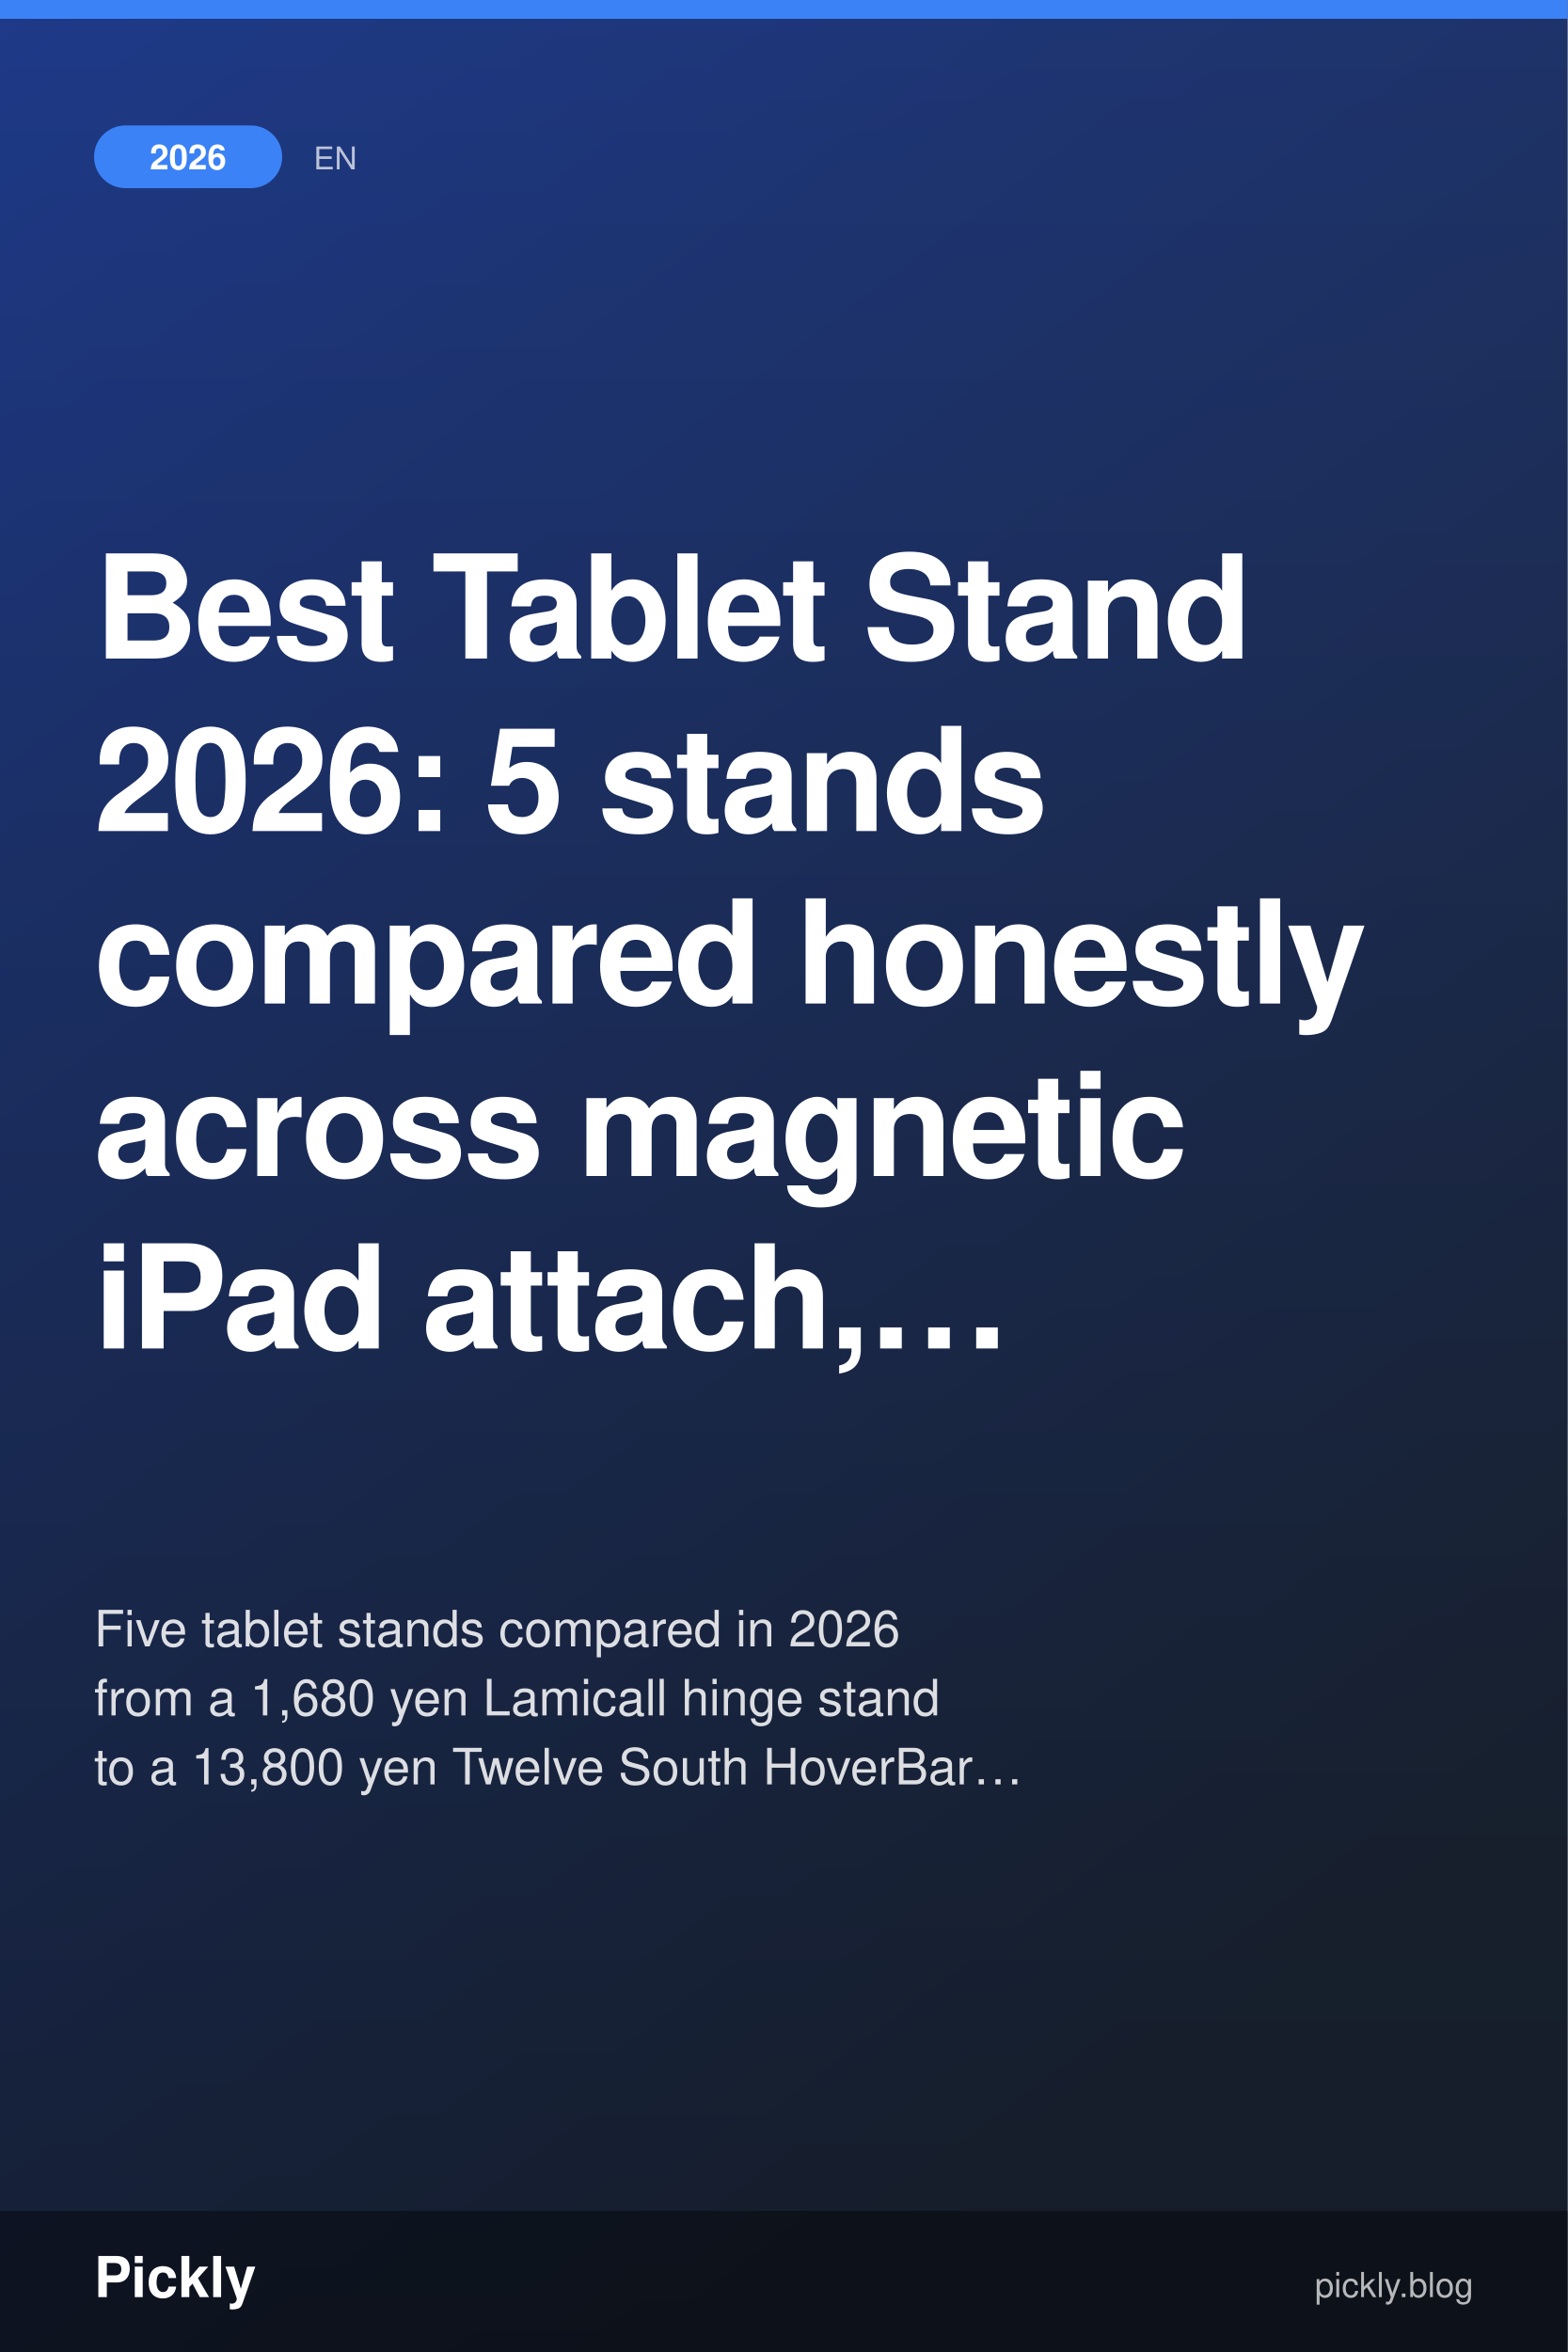
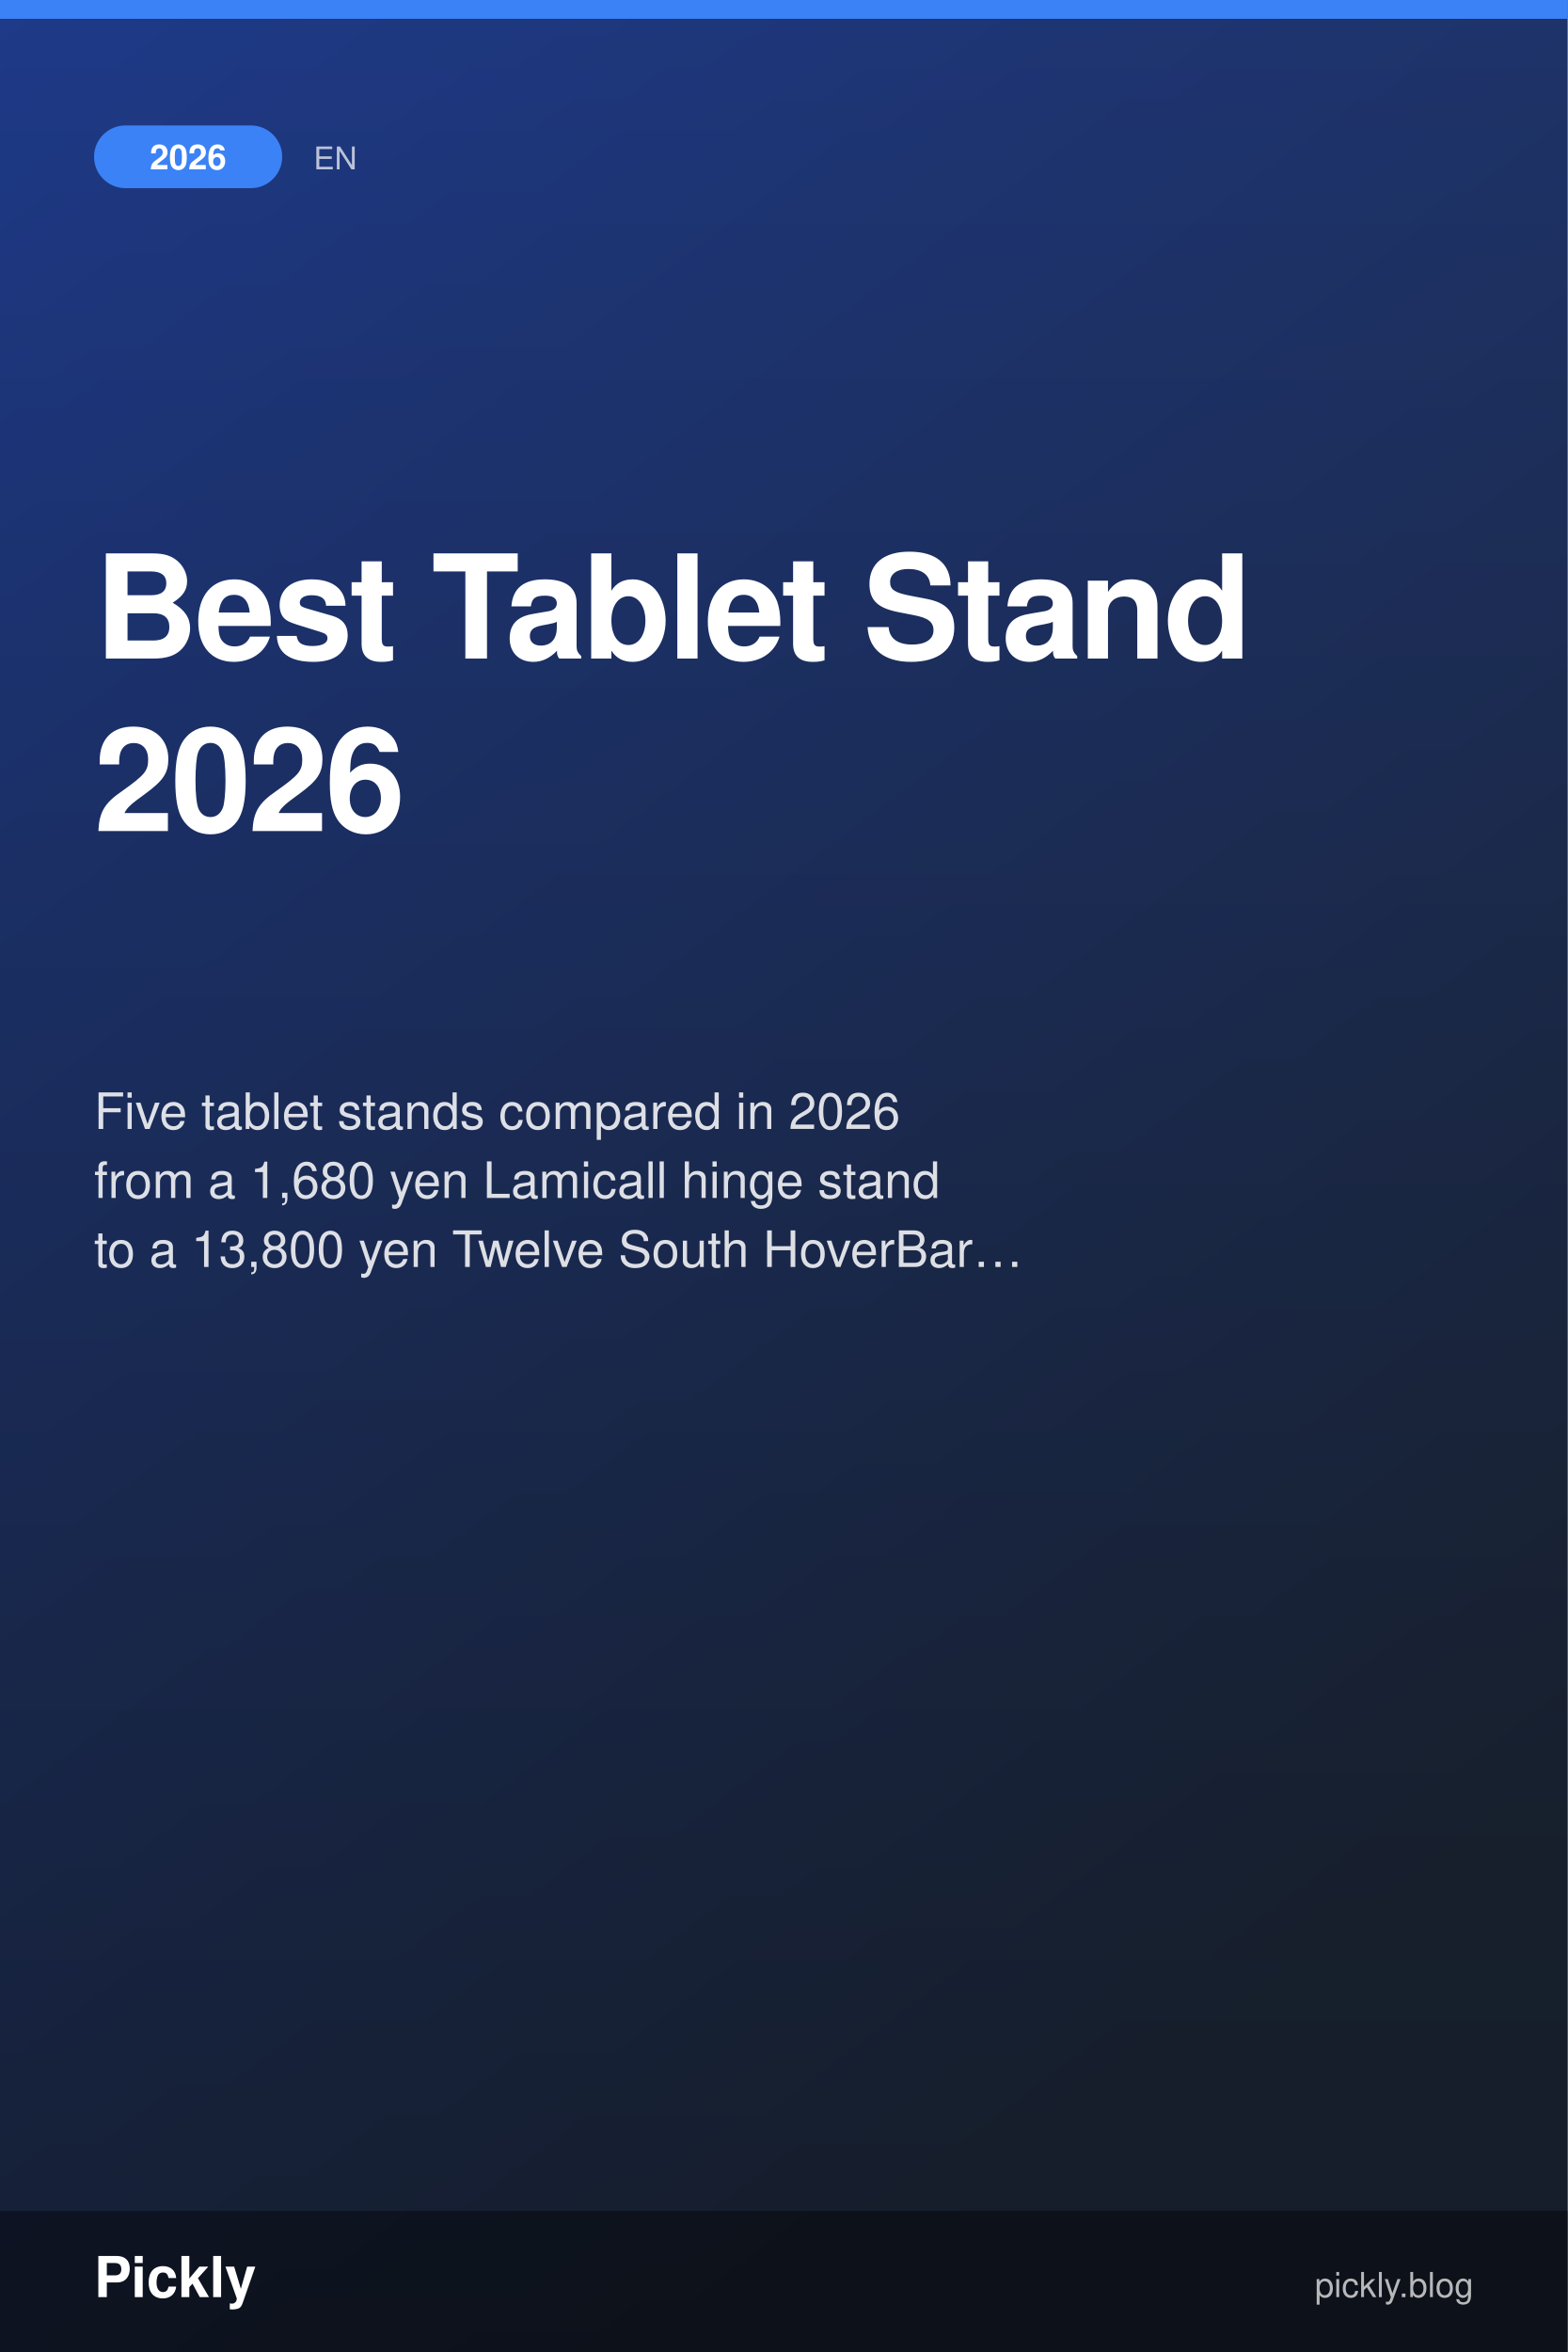
<svg xmlns="http://www.w3.org/2000/svg" width="1000" height="1500" viewBox="0 0 1000 1500">
  <defs>
    <linearGradient id="bg" x1="0" y1="0" x2="0.5" y2="1">
      <stop offset="0" stop-color="#1e3a8a" />
      <stop offset="1" stop-color="#1e293b" />
    </linearGradient>
    <linearGradient id="overlay" x1="0" y1="0" x2="0" y2="1">
      <stop offset="0" stop-color="rgba(0,0,0,0)" />
      <stop offset="1" stop-color="rgba(0,0,0,0.3)" />
    </linearGradient>
  </defs>
  <rect width="1000" height="1500" fill="url(#bg)" />
  <rect width="1000" height="1500" fill="url(#overlay)" />
  <rect x="0" y="0" width="1000" height="12" fill="#3b82f6" />
  <rect x="60" y="80" width="120" height="40" rx="20" fill="#3b82f6" />
  <text x="120" y="108" font-family="'Helvetica Neue', Helvetica, Arial, 'Hiragino Sans GB', 'Hiragino Sans', 'PingFang SC', 'PingFang TC', 'Apple SD Gothic Neo', 'Kohinoor Devanagari', 'Devanagari Sangam MN', 'Geeza Pro', 'SF Arabic', Thonburi, 'Sukhumvit Set', 'Arial Unicode MS', sans-serif" font-size="22" fill="#ffffff" font-weight="700" text-anchor="middle">2026</text>
  <text x="200" y="108" font-family="'Helvetica Neue', Helvetica, Arial, 'Hiragino Sans GB', 'Hiragino Sans', 'PingFang SC', 'PingFang TC', 'Apple SD Gothic Neo', 'Kohinoor Devanagari', 'Devanagari Sangam MN', 'Geeza Pro', 'SF Arabic', Thonburi, 'Sukhumvit Set', 'Arial Unicode MS', sans-serif" font-size="20" fill="rgba(255,255,255,0.7)" font-weight="500">EN</text>
  <text x="60" y="420" font-family="'Helvetica Neue', Helvetica, Arial, 'Hiragino Sans GB', 'Hiragino Sans', 'PingFang SC', 'PingFang TC', 'Apple SD Gothic Neo', 'Kohinoor Devanagari', 'Devanagari Sangam MN', 'Geeza Pro', 'SF Arabic', Thonburi, 'Sukhumvit Set', 'Arial Unicode MS', sans-serif" font-size="92" fill="#ffffff" font-weight="900" letter-spacing="-2" text-anchor="start">Best Tablet Stand</text>
-   <text x="60" y="530" font-family="'Helvetica Neue', Helvetica, Arial, 'Hiragino Sans GB', 'Hiragino Sans', 'PingFang SC', 'PingFang TC', 'Apple SD Gothic Neo', 'Kohinoor Devanagari', 'Devanagari Sangam MN', 'Geeza Pro', 'SF Arabic', Thonburi, 'Sukhumvit Set', 'Arial Unicode MS', sans-serif" font-size="92" fill="#ffffff" font-weight="900" letter-spacing="-2" text-anchor="start">2026: 5 stands</text>
-   <text x="60" y="640" font-family="'Helvetica Neue', Helvetica, Arial, 'Hiragino Sans GB', 'Hiragino Sans', 'PingFang SC', 'PingFang TC', 'Apple SD Gothic Neo', 'Kohinoor Devanagari', 'Devanagari Sangam MN', 'Geeza Pro', 'SF Arabic', Thonburi, 'Sukhumvit Set', 'Arial Unicode MS', sans-serif" font-size="92" fill="#ffffff" font-weight="900" letter-spacing="-2" text-anchor="start">compared honestly</text>
-   <text x="60" y="750" font-family="'Helvetica Neue', Helvetica, Arial, 'Hiragino Sans GB', 'Hiragino Sans', 'PingFang SC', 'PingFang TC', 'Apple SD Gothic Neo', 'Kohinoor Devanagari', 'Devanagari Sangam MN', 'Geeza Pro', 'SF Arabic', Thonburi, 'Sukhumvit Set', 'Arial Unicode MS', sans-serif" font-size="92" fill="#ffffff" font-weight="900" letter-spacing="-2" text-anchor="start">across magnetic</text>
-   <text x="60" y="860" font-family="'Helvetica Neue', Helvetica, Arial, 'Hiragino Sans GB', 'Hiragino Sans', 'PingFang SC', 'PingFang TC', 'Apple SD Gothic Neo', 'Kohinoor Devanagari', 'Devanagari Sangam MN', 'Geeza Pro', 'SF Arabic', Thonburi, 'Sukhumvit Set', 'Arial Unicode MS', sans-serif" font-size="92" fill="#ffffff" font-weight="900" letter-spacing="-2" text-anchor="start">iPad attach,…</text>
-   <text x="60" y="1050" font-family="'Helvetica Neue', Helvetica, Arial, 'Hiragino Sans GB', 'Hiragino Sans', 'PingFang SC', 'PingFang TC', 'Apple SD Gothic Neo', 'Kohinoor Devanagari', 'Devanagari Sangam MN', 'Geeza Pro', 'SF Arabic', Thonburi, 'Sukhumvit Set', 'Arial Unicode MS', sans-serif" font-size="32" fill="rgba(255,255,255,0.85)" font-weight="400" text-anchor="start">Five tablet stands compared in 2026</text>
-   <text x="60" y="1094" font-family="'Helvetica Neue', Helvetica, Arial, 'Hiragino Sans GB', 'Hiragino Sans', 'PingFang SC', 'PingFang TC', 'Apple SD Gothic Neo', 'Kohinoor Devanagari', 'Devanagari Sangam MN', 'Geeza Pro', 'SF Arabic', Thonburi, 'Sukhumvit Set', 'Arial Unicode MS', sans-serif" font-size="32" fill="rgba(255,255,255,0.85)" font-weight="400" text-anchor="start">from a 1,680 yen Lamicall hinge stand</text>
-   <text x="60" y="1138" font-family="'Helvetica Neue', Helvetica, Arial, 'Hiragino Sans GB', 'Hiragino Sans', 'PingFang SC', 'PingFang TC', 'Apple SD Gothic Neo', 'Kohinoor Devanagari', 'Devanagari Sangam MN', 'Geeza Pro', 'SF Arabic', Thonburi, 'Sukhumvit Set', 'Arial Unicode MS', sans-serif" font-size="32" fill="rgba(255,255,255,0.85)" font-weight="400" text-anchor="start">to a 13,800 yen Twelve South HoverBar…</text>
+   <text x="60" y="530" font-family="'Helvetica Neue', Helvetica, Arial, 'Hiragino Sans GB', 'Hiragino Sans', 'PingFang SC', 'PingFang TC', 'Apple SD Gothic Neo', 'Kohinoor Devanagari', 'Devanagari Sangam MN', 'Geeza Pro', 'SF Arabic', Thonburi, 'Sukhumvit Set', 'Arial Unicode MS', sans-serif" font-size="92" fill="#ffffff" font-weight="900" letter-spacing="-2" text-anchor="start">2026</text>
+   <text x="60" y="720" font-family="'Helvetica Neue', Helvetica, Arial, 'Hiragino Sans GB', 'Hiragino Sans', 'PingFang SC', 'PingFang TC', 'Apple SD Gothic Neo', 'Kohinoor Devanagari', 'Devanagari Sangam MN', 'Geeza Pro', 'SF Arabic', Thonburi, 'Sukhumvit Set', 'Arial Unicode MS', sans-serif" font-size="32" fill="rgba(255,255,255,0.85)" font-weight="400" text-anchor="start">Five tablet stands compared in 2026</text>
+   <text x="60" y="764" font-family="'Helvetica Neue', Helvetica, Arial, 'Hiragino Sans GB', 'Hiragino Sans', 'PingFang SC', 'PingFang TC', 'Apple SD Gothic Neo', 'Kohinoor Devanagari', 'Devanagari Sangam MN', 'Geeza Pro', 'SF Arabic', Thonburi, 'Sukhumvit Set', 'Arial Unicode MS', sans-serif" font-size="32" fill="rgba(255,255,255,0.85)" font-weight="400" text-anchor="start">from a 1,680 yen Lamicall hinge stand</text>
+   <text x="60" y="808" font-family="'Helvetica Neue', Helvetica, Arial, 'Hiragino Sans GB', 'Hiragino Sans', 'PingFang SC', 'PingFang TC', 'Apple SD Gothic Neo', 'Kohinoor Devanagari', 'Devanagari Sangam MN', 'Geeza Pro', 'SF Arabic', Thonburi, 'Sukhumvit Set', 'Arial Unicode MS', sans-serif" font-size="32" fill="rgba(255,255,255,0.85)" font-weight="400" text-anchor="start">to a 13,800 yen Twelve South HoverBar…</text>
  <rect x="0" y="1410" width="1000" height="90" fill="rgba(0,0,0,0.4)" />
  <text x="60" y="1465" font-family="'Helvetica Neue', Helvetica, Arial, 'Hiragino Sans GB', 'Hiragino Sans', 'PingFang SC', 'PingFang TC', 'Apple SD Gothic Neo', 'Kohinoor Devanagari', 'Devanagari Sangam MN', 'Geeza Pro', 'SF Arabic', Thonburi, 'Sukhumvit Set', 'Arial Unicode MS', sans-serif" font-size="36" fill="#ffffff" font-weight="800">Pickly</text>
  <text x="940" y="1465" font-family="'Helvetica Neue', Helvetica, Arial, 'Hiragino Sans GB', 'Hiragino Sans', 'PingFang SC', 'PingFang TC', 'Apple SD Gothic Neo', 'Kohinoor Devanagari', 'Devanagari Sangam MN', 'Geeza Pro', 'SF Arabic', Thonburi, 'Sukhumvit Set', 'Arial Unicode MS', sans-serif" font-size="22" fill="rgba(255,255,255,0.7)" font-weight="500" text-anchor="end">pickly.blog</text>
</svg>
